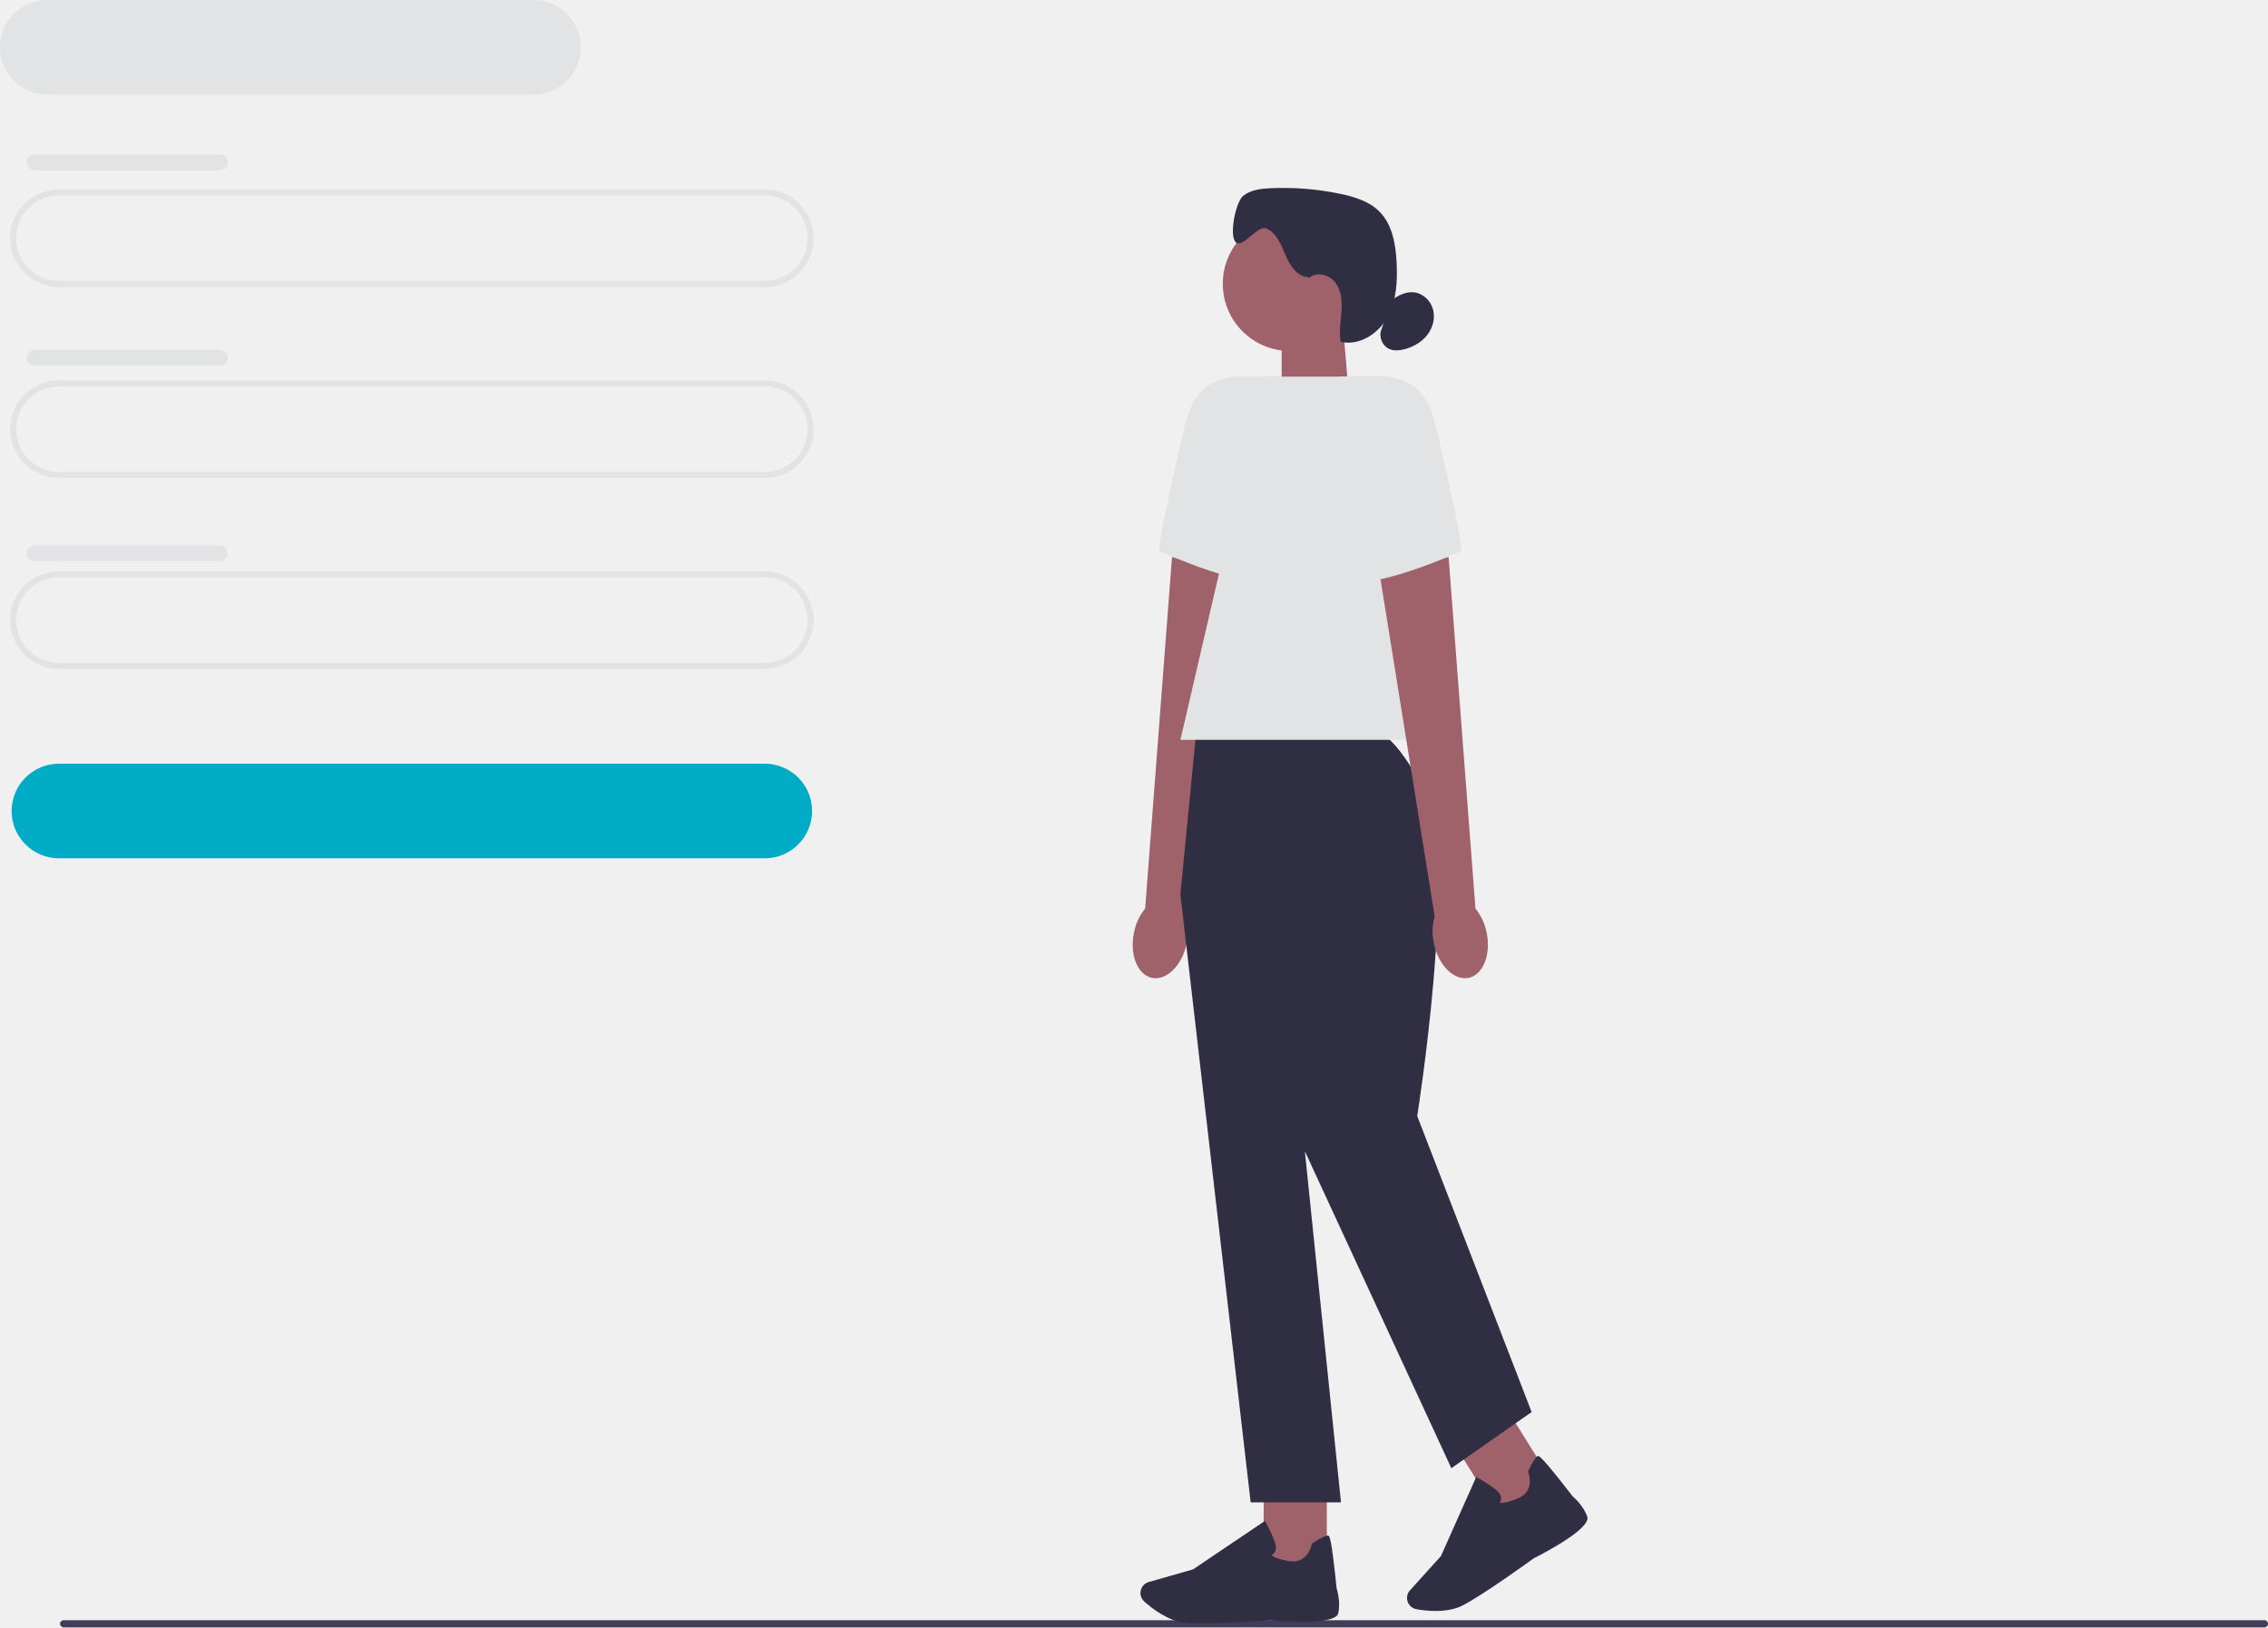
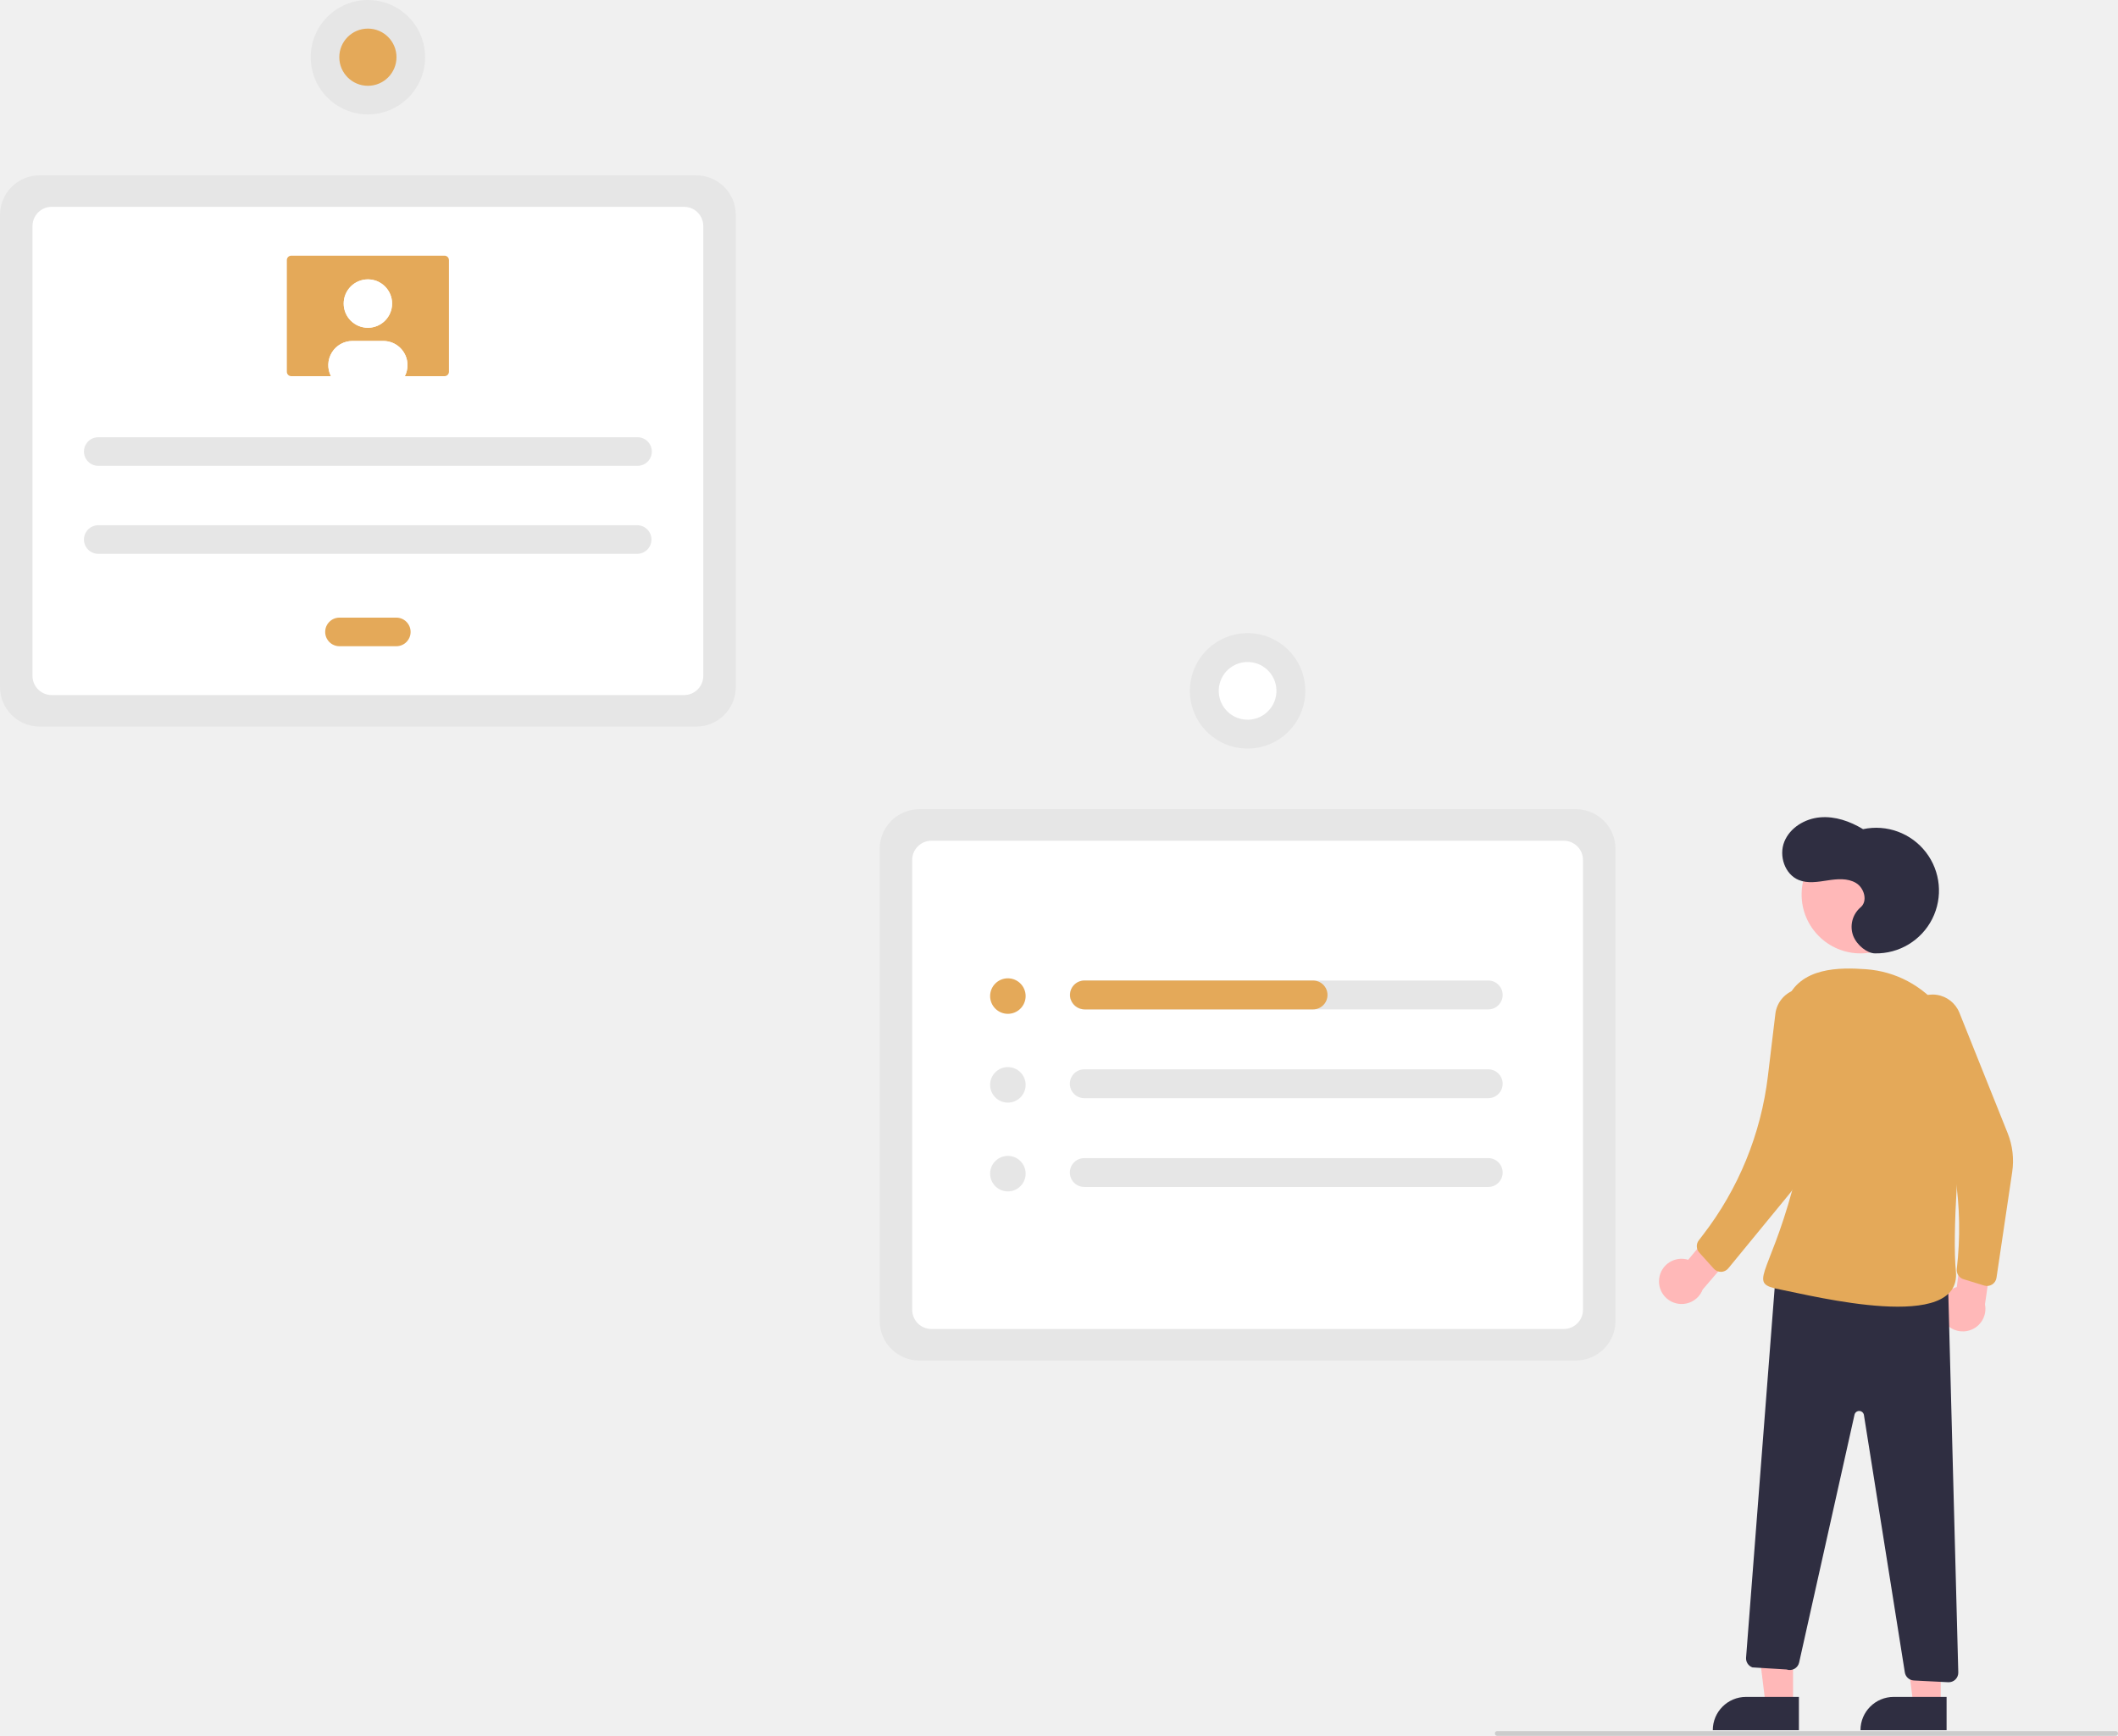
- <svg xmlns="http://www.w3.org/2000/svg" width="751.57" height="539.42" viewBox="0 0 751.57 539.42">
-   <path d="m19.9,538.23c0,.66.53,1.19,1.19,1.19h729.29c.66,0,1.19-.53,1.19-1.19s-.53-1.19-1.19-1.19H21.09c-.66,0-1.19.53-1.19,1.19Z" fill="#3f3d58" />
-   <path d="m253.43,95.15H19.53c-8.92,0-16.18-7.26-16.18-16.18s7.26-16.18,16.18-16.18h233.9c8.92,0,16.18,7.26,16.18,16.18s-7.26,16.18-16.18,16.18ZM19.53,64.79c-7.82,0-14.18,6.36-14.18,14.18s6.36,14.18,14.18,14.18h233.9c7.82,0,14.18-6.36,14.18-14.18s-6.36-14.18-14.18-14.18H19.53Z" fill="#e2e3e4" />
-   <path d="m253.43,284.5H19.53c-8.65,0-15.68-7.03-15.68-15.68s7.03-15.68,15.68-15.68h233.9c8.65,0,15.68,7.03,15.68,15.68s-7.03,15.68-15.68,15.68Z" fill="#00abc5" />
-   <path d="m176.78,31.36H15.68C7.03,31.36,0,24.33,0,15.68S7.03,0,15.68,0h161.1c8.65,0,15.68,7.03,15.68,15.68s-7.03,15.68-15.68,15.68Z" fill="#e2e3e4" />
-   <path d="m253.43,158.43H19.53c-8.92,0-16.18-7.26-16.18-16.18s7.26-16.18,16.18-16.18h233.9c8.92,0,16.18,7.26,16.18,16.18s-7.26,16.18-16.18,16.18Zm-233.9-30.36c-7.82,0-14.18,6.36-14.18,14.18s6.36,14.18,14.18,14.18h233.9c7.82,0,14.18-6.36,14.18-14.18s-6.36-14.18-14.18-14.18H19.53Z" fill="#e2e3e4" />
-   <path d="m253.43,221.72H19.53c-8.92,0-16.18-7.26-16.18-16.18s7.26-16.18,16.18-16.18h233.9c8.92,0,16.18,7.26,16.18,16.18s-7.26,16.18-16.18,16.18Zm-233.9-30.36c-7.82,0-14.18,6.36-14.18,14.18s6.36,14.18,14.18,14.18h233.9c7.82,0,14.18-6.36,14.18-14.18s-6.36-14.18-14.18-14.18H19.53Z" fill="#e2e3e4" />
-   <path d="m11.49,51.17h61.3c1.46,0,2.65,1.18,2.65,2.65h0c0,1.46-1.19,2.65-2.65,2.65H11.49c-1.46,0-2.65-1.18-2.65-2.65h0c0-1.46,1.19-2.65,2.65-2.65Z" fill="#e2e3e4" />
-   <path d="m11.49,115.95h61.3c1.46,0,2.65,1.18,2.65,2.64h0c0,1.46-1.19,2.65-2.65,2.65H11.49c-1.46,0-2.65-1.18-2.65-2.64h0c0-1.46,1.19-2.65,2.65-2.65Z" fill="#e2e3e4" />
-   <path d="m11.49,180.74h61.3c1.46,0,2.65,1.18,2.65,2.65h0c0,1.46-1.19,2.64-2.65,2.64H11.49c-1.46,0-2.65-1.18-2.65-2.65h0c0-1.46,1.19-2.64,2.65-2.64Z" fill="#e2e3e4" />
-   <g>
-     <polygon points="447.08 132.26 424.72 139.62 424.72 107.43 445.01 107.43 447.08 132.26" fill="#9f616a" />
-     <circle cx="427.49" cy="94.06" r="22.28" fill="#9f616a" />
-     <path d="m433.61,91.85c-3.73-.11-6.18-3.88-7.63-7.32s-2.94-7.39-6.4-8.81c-2.83-1.16-7.82,6.69-10.05,4.6-2.33-2.18-.06-13.37,2.41-15.38,2.47-2.01,5.85-2.4,9.03-2.55,7.76-.36,15.57.27,23.18,1.86,4.71.98,9.55,2.46,12.95,5.86,4.3,4.32,5.4,10.83,5.71,16.92.32,6.23-.04,12.75-3.07,18.2s-9.37,9.47-15.45,8.08c-.61-3.3.01-6.69.25-10.05.23-3.35-.01-6.97-2.06-9.64-2.04-2.67-6.42-3.73-8.8-1.36" fill="#2f2e43" />
-     <path d="m461.02,99.57c2.23-1.63,4.9-3,7.64-2.66,2.96.36,5.47,2.8,6.23,5.69s-.09,6.07-1.93,8.43c-1.83,2.36-4.56,3.92-7.44,4.7-1.67.45-3.5.64-5.09-.04-2.34-1.01-3.61-4-2.69-6.38" fill="#2f2e43" />
-     <g>
-       <path id="uuid-00bc58e7-734f-4d7c-a085-03c0cd267642-125" d="m375.76,309.2c-1.49,7.32,1.24,14.01,6.08,14.94s9.97-4.26,11.45-11.58c.63-2.92.53-5.94-.29-8.82l18.43-114.75-23.05-4.34-8.9,116.5c-1.89,2.36-3.16,5.12-3.72,8.06h0Z" fill="#9f616a" />
-       <path d="m424.48,124.85h-15.73c-11.12,1.69-14.14,7.62-16.67,18.58-3.86,16.72-8.79,38.98-7.81,39.31,1.57.52,28.35,13.12,42,10.24l-1.79-68.13h0Z" fill="#e2e3e4" />
-     </g>
-     <rect x="418.75" y="490.36" width="20.94" height="29.71" fill="#9f616a" />
-     <path d="m398.36,538.05c-2.2,0-4.16-.05-5.64-.19-5.56-.51-10.87-4.62-13.54-7.02-1.2-1.08-1.58-2.8-.96-4.28h0c.45-1.06,1.34-1.86,2.45-2.17l14.7-4.2,23.8-16.06.27.48c.1.18,2.44,4.39,3.22,7.23.3,1.08.22,1.98-.23,2.68-.31.48-.75.76-1.1.92.43.45,1.78,1.37,5.94,2.03,6.07.96,7.35-5.33,7.4-5.59l.04-.21.18-.12c2.89-1.86,4.67-2.71,5.28-2.53.38.11,1.02.31,2.75,17.44.17.54,1.38,4.48.56,8.25-.89,4.1-18.81,2.69-22.4,2.37-.1.01-13.52.97-22.71.97h0Z" fill="#2f2e43" />
-     <rect x="487.82" y="470.31" width="20.94" height="29.71" transform="translate(-181.25 337.18) rotate(-31.95)" fill="#9f616a" />
-     <path d="m475.72,533.98c-2.46,0-4.72-.3-6.33-.58-1.58-.28-2.82-1.54-3.08-3.12h0c-.18-1.14.15-2.29.93-3.14l10.25-11.34,11.7-26.22.48.26c.18.1,4.39,2.43,6.56,4.43.83.76,1.24,1.57,1.22,2.4-.01.58-.23,1.04-.45,1.37.6.16,2.23.22,6.11-1.42,5.66-2.39,3.42-8.41,3.32-8.66l-.08-.2.09-.19c1.47-3.11,2.52-4.77,3.14-4.94.39-.11,1.03-.28,11.56,13.35.43.36,3.54,3.07,4.84,6.7,1.41,3.95-14.54,12.24-17.75,13.86-.1.08-16.79,12.21-23.65,15.66-2.72,1.37-5.94,1.79-8.87,1.79h0Z" fill="#2f2e43" />
-     <path d="m455.11,241.91h-58.63l-5.32,54.54,23.28,201.52h29.93l-11.97-116.39,48.55,105.08,26.6-18.62-37.91-98.1s13.54-85.46,2.9-106.75c-10.64-21.28-17.43-21.28-17.43-21.28h0Z" fill="#2f2e43" />
-     <polygon points="484.28 245.23 391.16 245.23 419.1 124.85 459.67 124.85 484.28 245.23" fill="#e2e3e4" />
-     <path id="uuid-ece83039-1aa0-468e-a846-e0cb6ecd6032-126" d="m492.66,309.2c1.49,7.32-1.24,14.01-6.08,14.94s-9.97-4.26-11.45-11.58c-.63-2.92-.53-5.94.29-8.82l-18.43-114.75,23.05-4.34,8.9,116.5c1.89,2.36,3.16,5.12,3.72,8.06h0Z" fill="#9f616a" />
-     <path d="m443.94,124.85h15.73c11.12,1.69,14.14,7.62,16.67,18.58,3.86,16.72,8.79,38.98,7.81,39.31-1.57.52-28.35,13.12-42,10.24l1.79-68.13h0Z" fill="#e2e3e4" />
-   </g>
+ <svg xmlns="http://www.w3.org/2000/svg" data-name="Layer 1" width="883.708" height="724.225" viewBox="0 0 883.708 724.225">
+   <path d="M815.438,655.508H541.437a16.519,16.519,0,0,1-16.5-16.5V442.007a16.519,16.519,0,0,1,16.5-16.5H815.438a16.519,16.519,0,0,1,16.5,16.5V639.008A16.519,16.519,0,0,1,815.438,655.508Z" transform="translate(-157.896 -87.88731)" fill="#e6e6e6" />
+   <path d="M546.502,642.355h263.871a8,8,0,0,0,8-8V446.66a8,8,0,0,0-8-8H546.502a8,8,0,0,0-8,8V634.355A8,8,0,0,0,546.502,642.355Z" transform="translate(-157.896 -87.88731)" fill="#fff" />
+   <path d="M448.396,391.032h-274a16.519,16.519,0,0,1-16.5-16.5v-197a16.519,16.519,0,0,1,16.5-16.5h274a16.519,16.519,0,0,1,16.5,16.5v197A16.519,16.519,0,0,1,448.396,391.032Z" transform="translate(-157.896 -87.88731)" fill="#e6e6e6" />
+   <path d="M179.461,377.879H443.331a8,8,0,0,0,8-8V182.185a8,8,0,0,0-8-8H179.461a8,8,0,0,0-8,8V369.879A8,8,0,0,0,179.461,377.879Z" transform="translate(-157.896 -87.88731)" fill="#fff" />
+   <path d="M778.919,496.981H610.369a6.02,6.02,0,1,0,0,12.039H778.919a6.02,6.02,0,0,0,0-12.039Z" transform="translate(-157.896 -87.88731)" fill="#e6e6e6" />
+   <path d="M610.369,534.025a6.02,6.02,0,1,0,0,12.039H778.919a6.02,6.02,0,0,0,0-12.039Z" transform="translate(-157.896 -87.88731)" fill="#e6e6e6" />
+   <path d="M610.369,571.069a6.02,6.02,0,1,0,0,12.039H778.919a6.02,6.02,0,0,0,0-12.039Z" transform="translate(-157.896 -87.88731)" fill="#e6e6e6" />
+   <circle cx="420.522" cy="415.576" r="7.409" fill="#e4a959" />
+   <circle cx="420.522" cy="452.62" r="7.409" fill="#e6e6e6" />
+   <circle cx="420.522" cy="489.664" r="7.409" fill="#e6e6e6" />
+   <path d="M711.777,503h0a6.02,6.02,0,0,1-6.02,6.02H610.585a6.167,6.167,0,0,1-6.184-5.22,6.03,6.03,0,0,1,5.968-6.82h95.389a6.02,6.02,0,0,1,6.02,6.02Z" transform="translate(-157.896 -87.88731)" fill="#e4a959" />
+   <circle cx="520.541" cy="288.237" r="24.079" fill="#e6e6e6" />
+   <circle cx="678.437" cy="376.124" r="12.039" transform="translate(40.60032 897.6651) rotate(-80.78253)" fill="#fff" />
+   <path d="M198.967,270.312a5.966,5.966,0,1,0,0,11.931H423.825a5.966,5.966,0,1,0,0-11.931Z" transform="translate(-157.896 -87.88731)" fill="#e6e6e6" />
+   <path d="M198.967,307.024a5.966,5.966,0,1,0,0,11.931H423.825a5.966,5.966,0,0,0,0-11.931Z" transform="translate(-157.896 -87.88731)" fill="#e6e6e6" />
+   <path d="M299.465,345.571a5.966,5.966,0,0,0,0,11.931h23.862a5.966,5.966,0,0,0,0-11.931Z" transform="translate(-157.896 -87.88731)" fill="#e4a959" />
+   <path d="M279.42,194.562a1.837,1.837,0,0,0-1.836,1.836v46.596a1.837,1.837,0,0,0,1.836,1.836h63.951a1.837,1.837,0,0,0,1.836-1.836V196.398a1.837,1.837,0,0,0-1.836-1.836Z" transform="translate(-157.896 -87.88731)" fill="#e4a959" />
+   <circle cx="153.5" cy="126.655" r="10.096" fill="#fff" />
+   <path d="M327.916,240.24a10.018,10.018,0,0,1-1.101,4.589H295.977a10.094,10.094,0,0,1,8.994-14.685h12.849A10.09,10.09,0,0,1,327.916,240.229Z" transform="translate(-157.896 -87.88731)" fill="#fff" />
+   <circle cx="153.5" cy="126.655" r="10.096" fill="#fff" />
+   <path d="M327.916,240.24a10.018,10.018,0,0,1-1.101,4.589H295.977a10.094,10.094,0,0,1,8.994-14.685h12.849A10.09,10.09,0,0,1,327.916,240.229Z" transform="translate(-157.896 -87.88731)" fill="#fff" />
+   <circle cx="153.5" cy="23.863" r="23.863" fill="#e6e6e6" />
+   <circle cx="153.5" cy="23.863" r="11.931" fill="#e4a959" />
+   <polygon points="748.119 711.24 736.687 711.239 731.25 667.143 748.123 667.145 748.119 711.24" fill="#ffb8b8" />
+   <path d="M728.521,707.973h22.048a0,0,0,0,1,0,0v13.882a0,0,0,0,1,0,0H714.639a0,0,0,0,1,0,0v0A13.882,13.882,0,0,1,728.521,707.973Z" fill="#2f2e41" />
+   <polygon points="809.741 711.24 798.308 711.239 792.872 667.143 809.745 667.145 809.741 711.24" fill="#ffb8b8" />
+   <path d="M790.142,707.973H812.19a0,0,0,0,1,0,0v13.882a0,0,0,0,1,0,0H776.26a0,0,0,0,1,0,0v0A13.882,13.882,0,0,1,790.142,707.973Z" fill="#2f2e41" />
+   <circle cx="776.26" cy="373.204" r="24.561" fill="#ffb8b8" />
+   <path d="M850.173,621.27a9.377,9.377,0,0,1,12.092-7.779l13.726-16.454,12.034,5.903-19.71,22.965a9.428,9.428,0,0,1-18.142-4.633Z" transform="translate(-157.896 -87.88731)" fill="#ffb8b8" />
+   <path d="M968.307,637.911a9.377,9.377,0,0,1,6.031-13.052l2.756-21.25,13.322-1.475-4.313,29.955a9.428,9.428,0,0,1-17.796,5.823Z" transform="translate(-157.896 -87.88731)" fill="#ffb8b8" />
+   <path d="M954.682,507.482l0,0a12.084,12.084,0,0,1,20.75,2.93l20.131,50.24a31.212,31.212,0,0,1,1.901,16.194l-6.557,44.158a4,4,0,0,1-5.131,3.236l-8.639-2.653a4,4,0,0,1-2.799-4.29l0,0a145.305,145.305,0,0,0-11.664-76.231l-9.49-21.228A12.084,12.084,0,0,1,954.682,507.482Z" transform="translate(-157.896 -87.88731)" fill="#e4a959" />
+   <path d="M940.136,485.652a26.205,26.205,0,1,0-4.91-51.825c-5.401-3.28-11.681-5.486-17.975-4.925s-12.518,4.298-14.872,10.162.175,13.594,6.027,15.977c3.752,1.528,7.989.787,11.993.171s8.372-1.018,11.856,1.048,5.051,7.605,1.93,10.188a10.738,10.738,0,0,0-3.084,11.82C932.669,482.324,936.95,485.583,940.136,485.652Z" transform="translate(-157.896 -87.88731)" fill="#2f2e41" />
+   <path d="M970.609,620.299l4.357,165.34a4,4,0,0,1-4.202,4.1l-14.352-.732a4,4,0,0,1-3.747-3.367L935.593,678.25a2,2,0,0,0-3.927-.122l-23.108,103.397a4,4,0,0,1-5.244,2.896l-14.244-.87a4,4,0,0,1-2.65-4.053l12.434-160.764Z" transform="translate(-157.896 -87.88731)" fill="#2f2e41" />
+   <path d="M977.601,541.768c2.403-25.055-16.019-47.718-41.126-49.501-10.818-.768-27.612-1.043-33.148,13.136-16.677,42.714,12.518,41.676,2.459,78.683s-18.943,39.128-5.141,41.8,75.867,18.447,73.318-7.6C972.395,602.276,975.204,566.761,977.601,541.768Z" transform="translate(-157.896 -87.88731)" fill="#e4a959" />
+   <path d="M906.279,501.059l0,0a12.084,12.084,0,0,1,16.294,13.178l-7.839,48.991a47.876,47.876,0,0,1-10.265,22.807L879.009,617.059a4,4,0,0,1-6.065.139l-6.047-6.716a4,4,0,0,1-.196-5.118l1.781-2.311a134.703,134.703,0,0,0,27.045-66.179l3.116-25.985A12.084,12.084,0,0,1,906.279,501.059Z" transform="translate(-157.896 -87.88731)" fill="#e4a959" />
+   <path d="M1040.604,812.113h-258a1,1,0,0,1,0-2h258a1,1,0,0,1,0,2Z" transform="translate(-157.896 -87.88731)" fill="#ccc" />
</svg>
